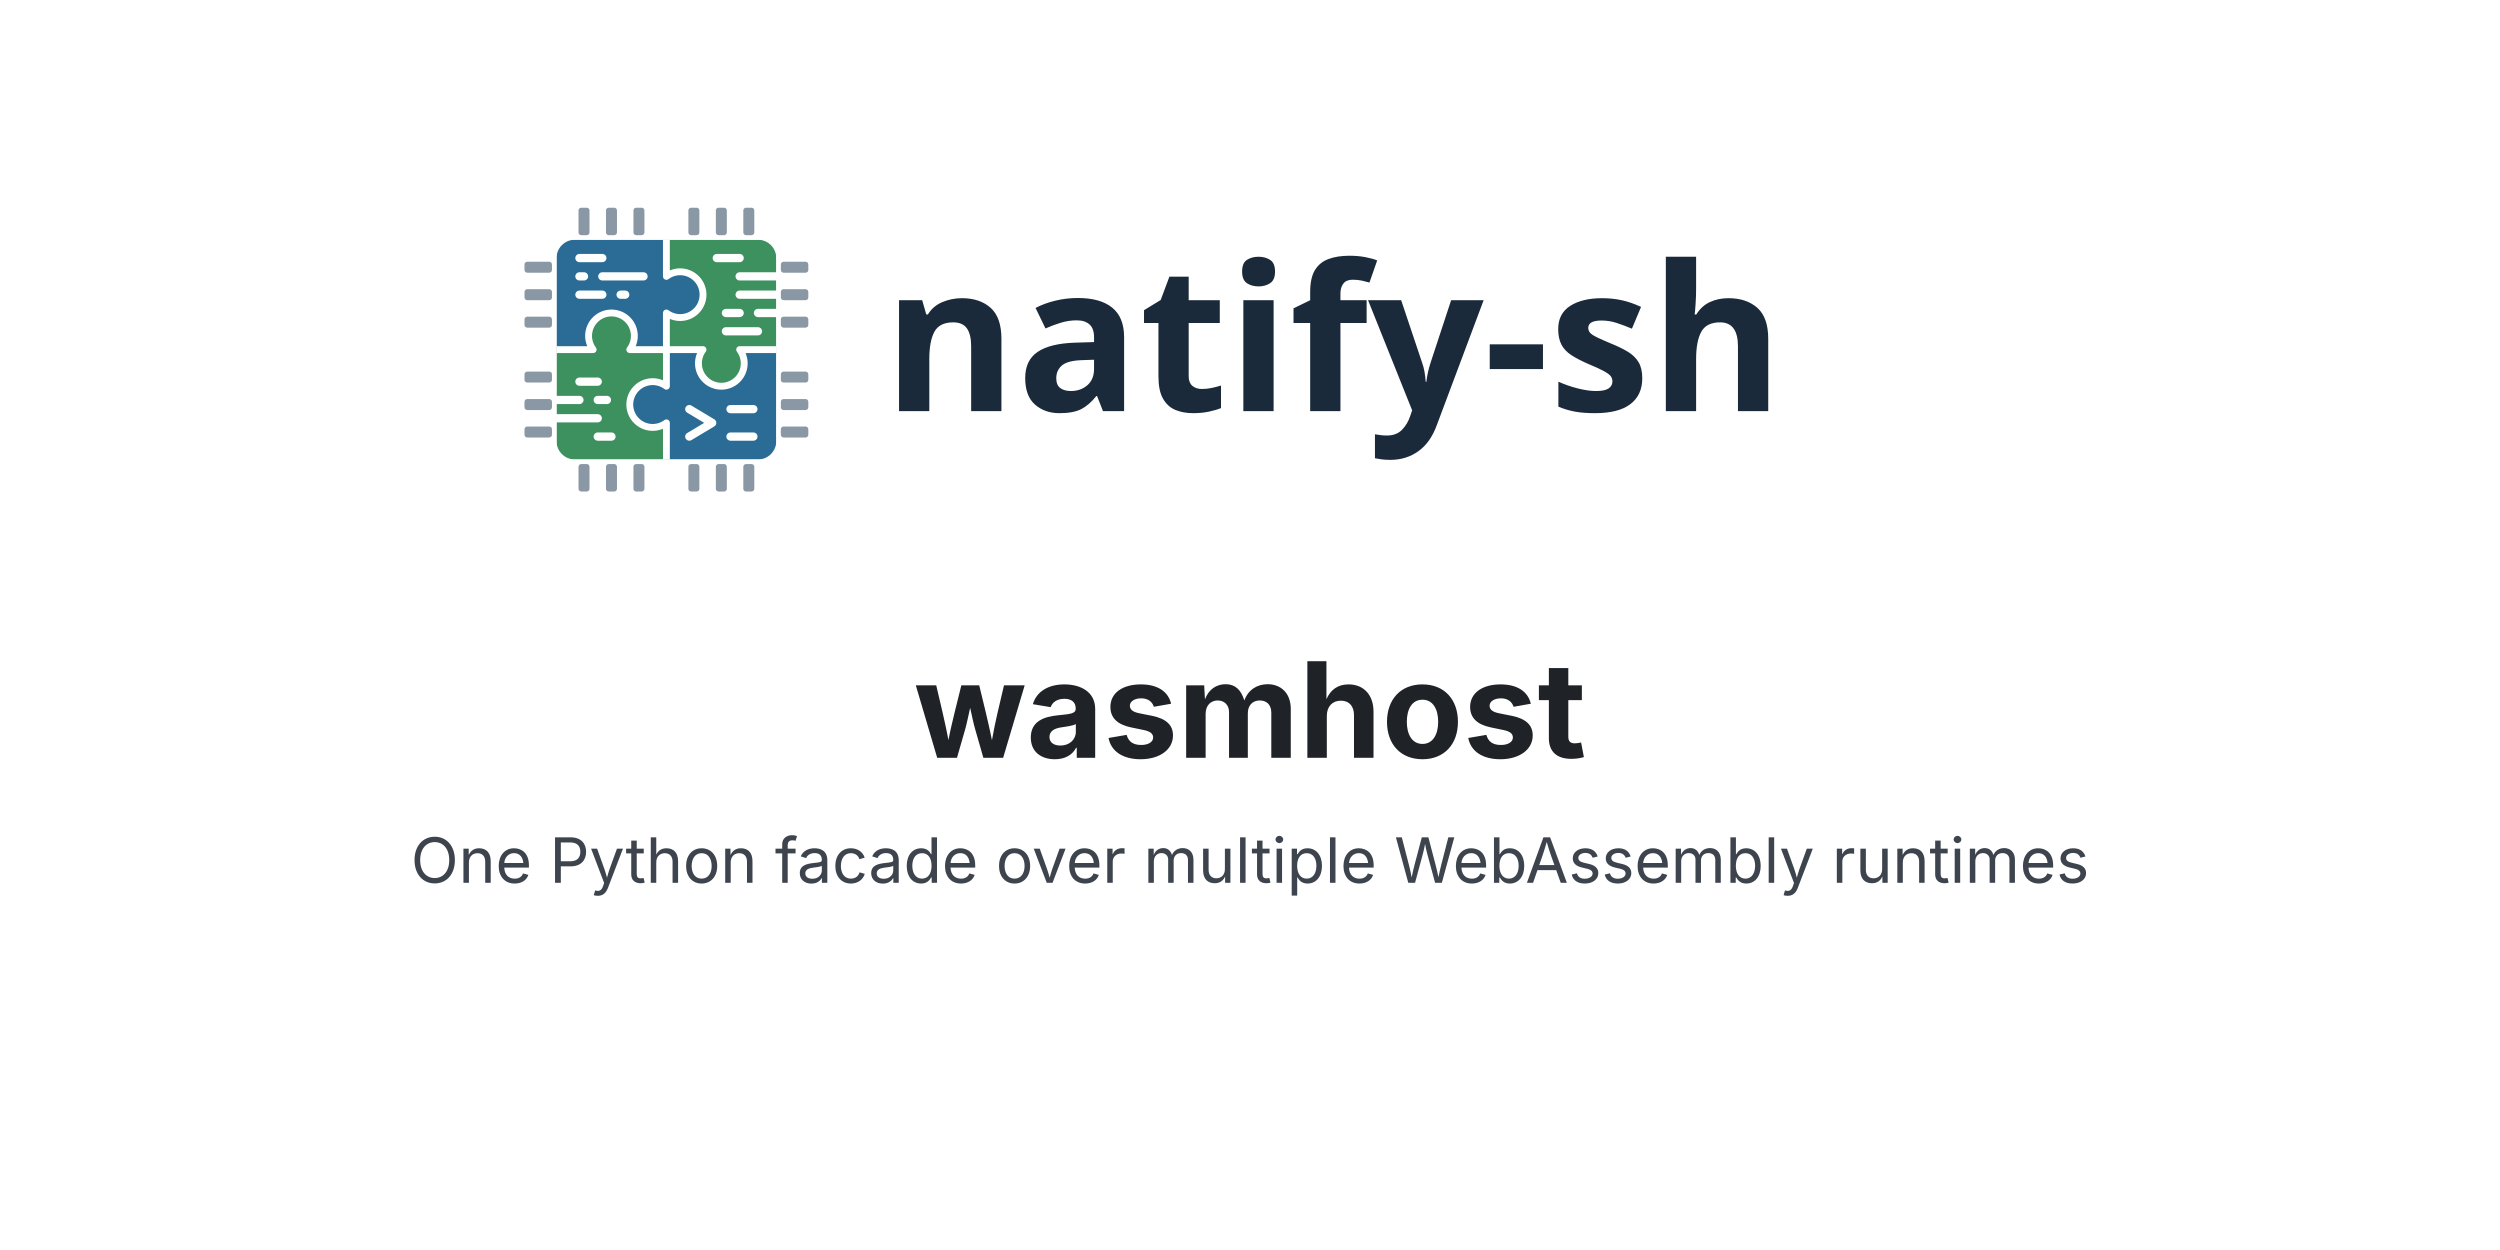
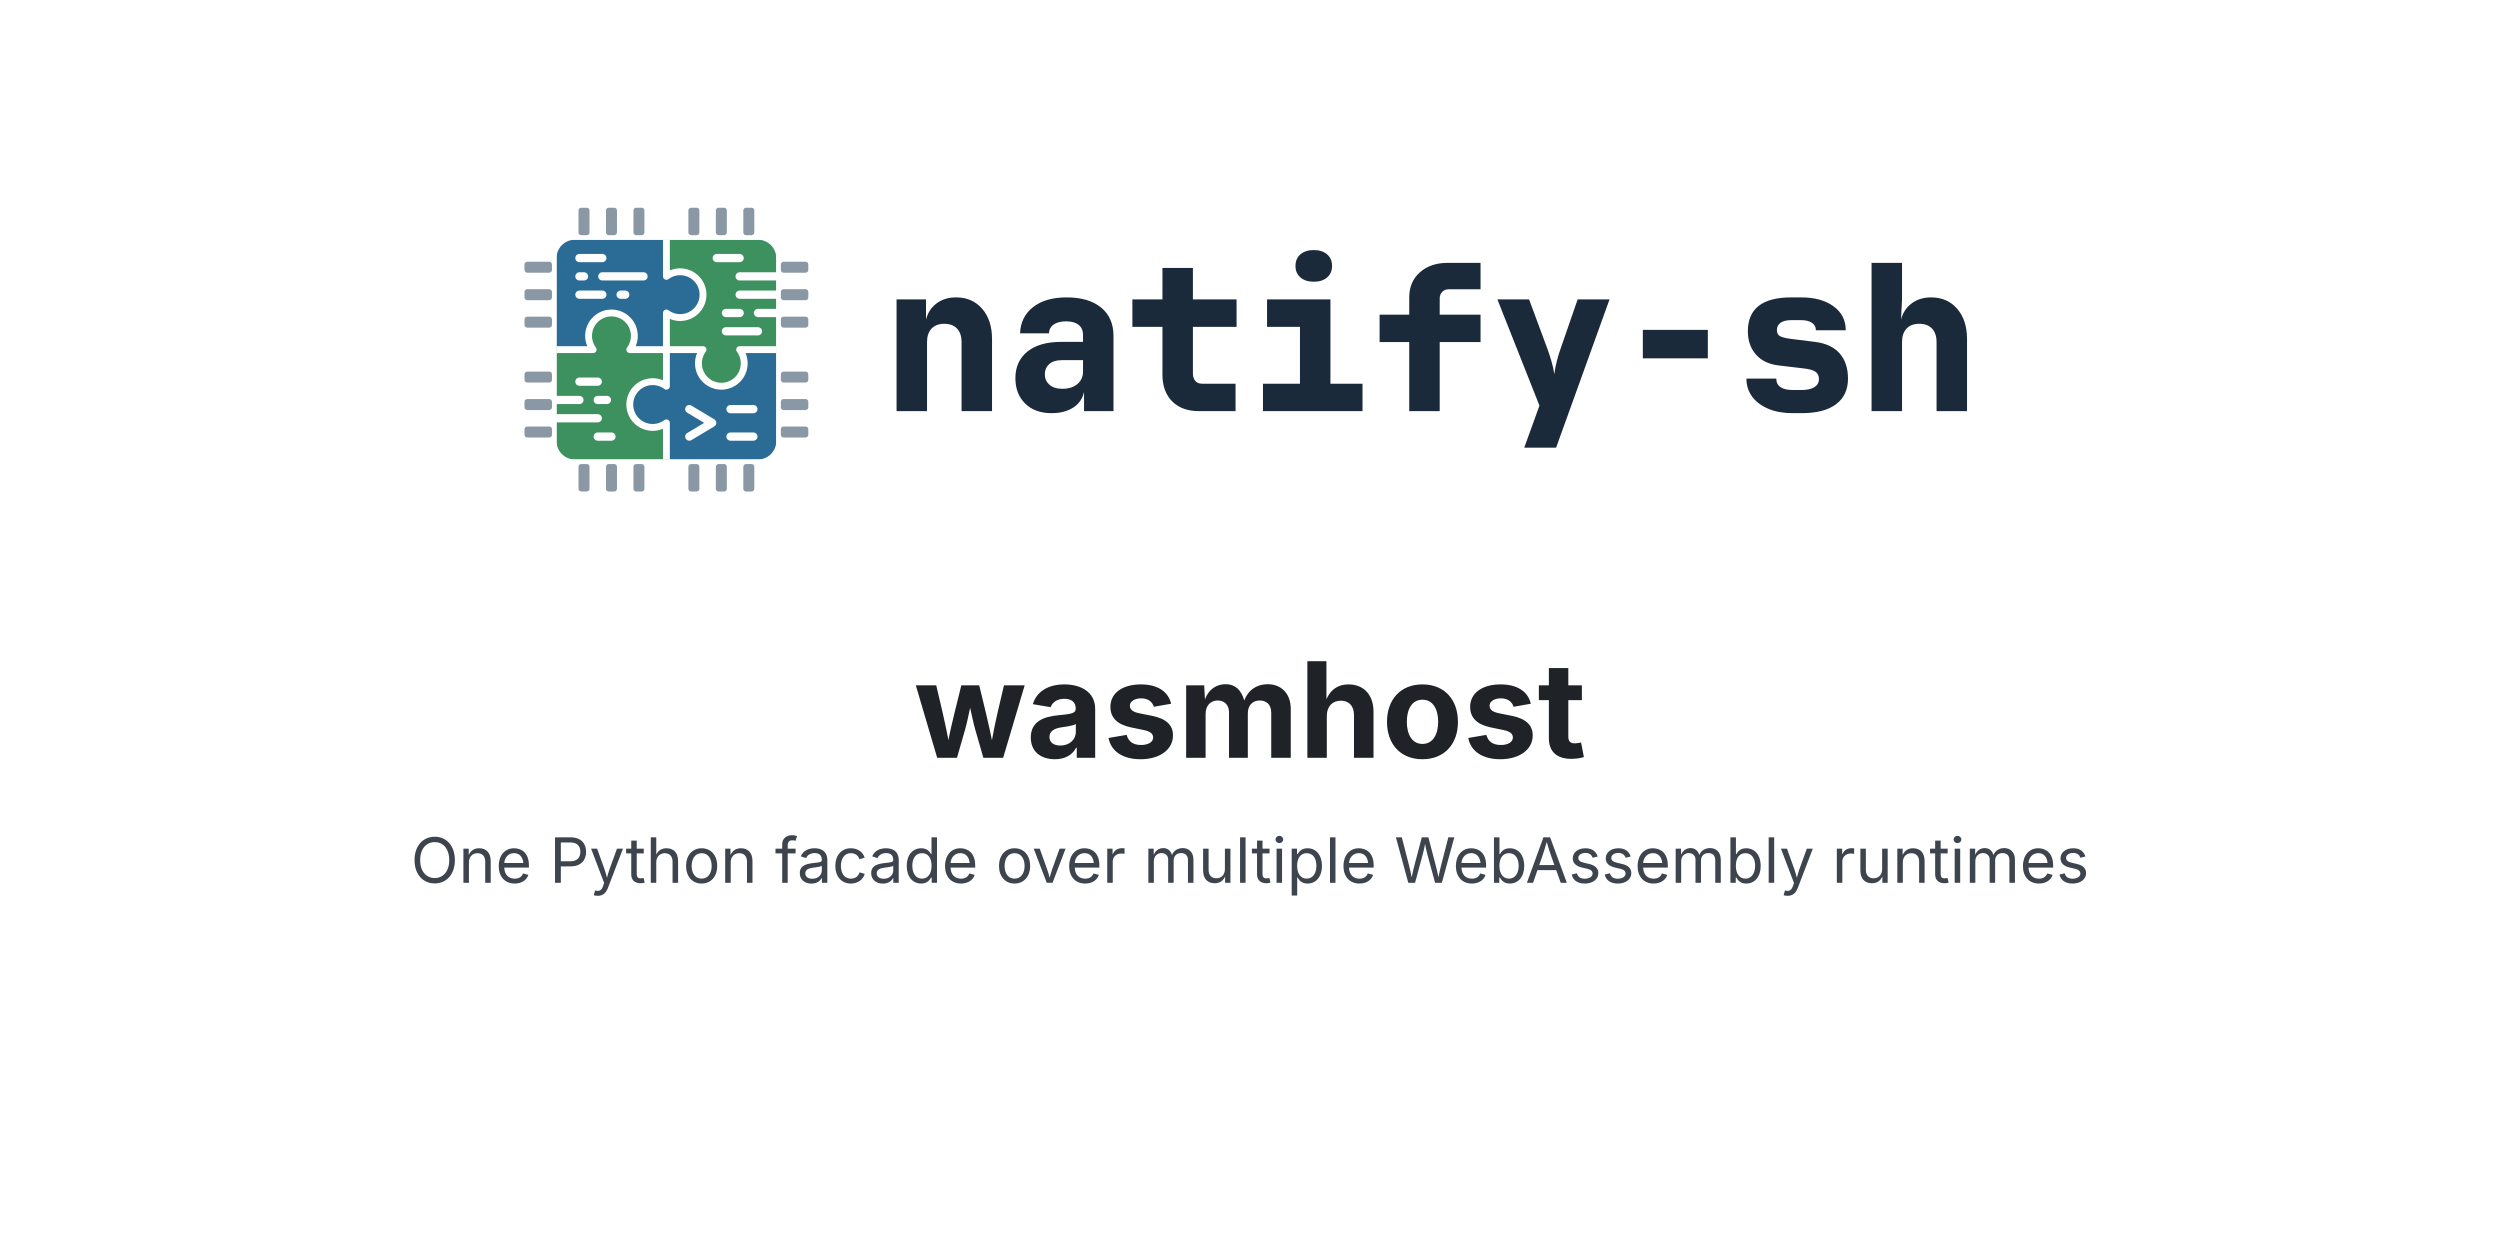
<svg xmlns="http://www.w3.org/2000/svg" width="1280" height="640" viewBox="0 0 1280 640">
  <rect width="1280" height="640" fill="#ffffff" />
  <svg x="266.2" y="104" width="150" height="150" viewBox="0 0 32 32">
    <g fill="#8a97a4">
      <rect x="6.4" y="0.5" width="1.2" height="3" rx="0.3" />
      <rect x="6.4" y="28.5" width="1.2" height="3" rx="0.3" />
      <rect x="0.5" y="6.4" width="3" height="1.2" rx="0.3" />
      <rect x="28.5" y="6.4" width="3" height="1.2" rx="0.3" />
      <rect x="9.4" y="0.5" width="1.2" height="3" rx="0.3" />
      <rect x="9.4" y="28.5" width="1.2" height="3" rx="0.3" />
      <rect x="0.5" y="9.4" width="3" height="1.2" rx="0.3" />
      <rect x="28.5" y="9.4" width="3" height="1.2" rx="0.3" />
      <rect x="12.4" y="0.5" width="1.2" height="3" rx="0.3" />
      <rect x="12.4" y="28.5" width="1.2" height="3" rx="0.3" />
      <rect x="0.5" y="12.4" width="3" height="1.2" rx="0.3" />
      <rect x="28.5" y="12.4" width="3" height="1.2" rx="0.3" />
      <rect x="18.4" y="0.5" width="1.2" height="3" rx="0.3" />
      <rect x="18.4" y="28.5" width="1.2" height="3" rx="0.3" />
      <rect x="0.5" y="18.4" width="3" height="1.2" rx="0.3" />
      <rect x="28.5" y="18.4" width="3" height="1.2" rx="0.3" />
      <rect x="21.4" y="0.5" width="1.2" height="3" rx="0.3" />
      <rect x="21.4" y="28.5" width="1.2" height="3" rx="0.3" />
      <rect x="0.5" y="21.4" width="3" height="1.2" rx="0.3" />
      <rect x="28.5" y="21.4" width="3" height="1.2" rx="0.3" />
      <rect x="24.4" y="0.5" width="1.2" height="3" rx="0.3" />
      <rect x="24.4" y="28.5" width="1.2" height="3" rx="0.3" />
      <rect x="0.5" y="24.4" width="3" height="1.2" rx="0.3" />
      <rect x="28.5" y="24.4" width="3" height="1.2" rx="0.3" />
    </g>
    <g transform="translate(4 4)">
      <mask id="natify-mcu-color-neck4-cut">
        <rect width="24" height="24" rx="2" fill="#fff" />
        <g fill="none" stroke="#000" stroke-width="0.75" stroke-linejoin="round">
          <path d="M12 0V4A2.5 2.5 0 1 1 12 8V12M24 12H20A2.5 2.5 0 1 1 16 12H12M12 24V20A2.5 2.5 0 1 1 12 16V12M0 12H4A2.5 2.5 0 1 1 8 12H12" />
          <path stroke-width="0.9" stroke-linecap="round" d="M2.5 2H5M2.5 4H3M5 4H9.5M2.5 6H5M7 6H7.5M17.5 2H20M20 4H24M20 6H24M18.5 8H20M22 8H24M18.5 10H22M2.5 15.5H4.5M0 17.5H2.5M4.5 17.5H5.5M0 19.5H4.5M4.5 21.5H6M14.5 18.5L17 20L14.5 21.5M19 18.5H21.5M19 21.5H21.5" />
        </g>
      </mask>
      <g mask="url(#natify-mcu-color-neck4-cut)">
        <rect width="12" height="12" fill="#2a6c96" />
        <rect x="12" width="12" height="12" fill="#3c915e" />
        <rect x="12" y="12" width="12" height="12" fill="#2a6c96" />
        <rect y="12" width="12" height="12" fill="#3c915e" />
        <circle cx="13.5" cy="6" r="2.5" fill="#2a6c96" />
        <circle cx="18" cy="13.5" r="2.5" fill="#3c915e" />
        <circle cx="10.5" cy="18" r="2.5" fill="#2a6c96" />
        <circle cx="6" cy="10.5" r="2.5" fill="#3c915e" />
      </g>
    </g>
  </svg>
-   <text x="452.2" y="210.5" font-family="JetBrains Mono" font-weight="800" font-size="104" fill="#1b2a3a">natify-sh</text>
-   <text x="640.0" y="388" text-anchor="middle" font-family="Inter" font-weight="700" font-size="68" fill="#1f2328">wasmhost</text>
-   <text x="640.0" y="452" text-anchor="middle" font-family="Inter" font-size="32" fill="#3d444d">One Python facade over multiple WebAssembly runtimes</text>
+   <path fill="#1b2a3a" d="M459.04 210.5V153.3H474.12V163.7Q475.36 158.5 479.47 155.38Q483.58 152.26 489.51 152.26Q497.83 152.26 502.87 158.08Q507.92 163.91 507.92 173.58V210.5H492.32V175.14Q492.32 170.67 489.98 168.22Q487.64 165.78 483.48 165.78Q479.32 165.78 476.98 168.22Q474.64 170.67 474.64 175.14V210.5ZM538.39 211.54Q529.86 211.54 524.87 206.6Q519.88 201.66 519.88 193.65Q519.88 185.02 526.01 180.03Q532.15 175.04 543.28 175.04H554.51V171.4Q554.51 168.17 552.27 166.35Q550.04 164.53 545.88 164.53Q541.92 164.53 539.58 166.09Q537.24 167.65 537.04 170.67H522.27Q522.58 162.24 528.92 157.25Q535.27 152.26 546.08 152.26Q557.42 152.26 563.76 157.46Q570.11 162.66 570.11 172.02V210.5H555.03V200.62Q553.99 205.72 549.57 208.63Q545.15 211.54 538.39 211.54ZM543.9 199.06Q548.79 199.06 551.65 196.62Q554.51 194.17 554.51 190.22V184.4H543.59Q539.43 184.4 537.19 186.42Q534.96 188.45 534.96 191.68Q534.96 194.9 537.3 196.98Q539.64 199.06 543.9 199.06ZM613.89 210.5Q605.16 210.5 600.16 205.51Q595.17 200.52 595.17 191.78V167.34H579.78V153.3H595.17V137.18H610.77V153.3H633.13V167.34H610.77V191.26Q610.77 193.55 611.97 195Q613.16 196.46 615.45 196.46H632.61V210.5ZM646.65 210.5V196.46H665.58V167.34H648.73V153.3H681.18V196.46H697.61V210.5ZM672.65 144.25Q668.39 144.25 665.84 142.07Q663.29 139.88 663.29 136.14Q663.29 132.4 665.84 130.21Q668.39 128.03 672.65 128.03Q676.92 128.03 679.46 130.21Q682.01 132.4 682.01 136.14Q682.01 139.88 679.46 142.07Q676.92 144.25 672.65 144.25ZM721.53 210.5V175.14H706.35V161.1H721.53V152.26Q721.53 144.25 726.99 139.42Q732.45 134.58 741.29 134.58H758.04V148.1H741.81Q739.73 148.1 738.43 149.4Q737.13 150.7 737.13 152.78V161.1H758.04V175.14H737.13V210.5ZM780.4 229.22 788.2 207.69 766.67 153.3H782.89L792.15 178.26Q793.19 181.07 794.28 184.71Q795.37 188.35 795.79 191.57Q796.2 188.35 797.14 184.71Q798.08 181.07 799.12 178.26L807.75 153.3H824.08L796.72 229.22ZM841.13 183.46V168.9H874.41V183.46ZM917.78 211.54Q910.71 211.54 905.4 209.3Q900.1 207.07 897.14 203.12Q894.17 199.16 894.17 193.86H909.46Q909.46 196.77 911.64 198.23Q913.83 199.68 917.78 199.68H922.36Q926.62 199.68 928.96 198.23Q931.3 196.77 931.3 194.07Q931.3 191.47 929.43 190.27Q927.56 189.08 923.71 188.66L910.6 187.1Q903.01 186.16 898.96 181.43Q894.9 176.7 894.9 169.63Q894.9 152.26 917.16 152.26H922.04Q932.55 152.26 938.79 156.84Q945.03 161.41 945.03 169.11H929.74Q929.74 166.61 927.71 165.26Q925.68 163.91 922.04 163.91H917.16Q913.52 163.91 911.64 165.26Q909.77 166.61 909.77 169Q909.77 171.4 911.59 172.23Q913.41 173.06 916.74 173.48L929.22 175.04Q937.64 176.08 941.91 180.96Q946.17 185.85 946.17 193.86Q946.17 202.28 940.14 206.91Q934.11 211.54 922.36 211.54ZM958.24 210.5V134.58H973.84V153.3L973.32 163.6Q974.67 158.4 978.78 155.33Q982.88 152.26 988.71 152.26Q997.03 152.26 1002.07 158.08Q1007.12 163.91 1007.12 173.58V210.5H991.52V175.14Q991.52 170.67 989.18 168.22Q986.84 165.78 982.68 165.78Q978.52 165.78 976.18 168.22Q973.84 170.67 973.84 175.14V210.5Z" />
+   <path fill="#1f2328" d="M479.84 388H489.97L494.09 373.69C494.99 370.57 495.85 366.32 496.71 362.4C497.58 366.29 498.44 370.54 499.37 373.69L503.49 388H513.61L524.64 350.88H514.04L510.82 364.59C509.86 368.81 508.83 373.49 507.87 378.97C506.81 373.46 505.61 368.78 504.68 364.59L501.36 350.88H492.2L488.81 364.59C487.81 368.81 486.62 373.52 485.59 378.94C484.59 373.42 483.46 368.74 482.57 364.59L479.35 350.88H468.89ZM540.11 388.73C545.59 388.73 549.17 386.31 550.97 382.85H551.3V388H560.73V363C560.73 354 552.96 350.41 544.99 350.41C536.69 350.41 530.71 354.1 528.82 360.54L537.95 362.07C538.75 359.68 541.1 357.79 544.96 357.79C548.67 357.79 550.77 359.58 550.77 362.73V362.9C550.77 365.32 548.14 365.59 541.77 366.22C534.46 366.92 527.76 369.31 527.76 377.61C527.76 384.95 533.04 388.73 540.11 388.73ZM542.93 381.72C539.64 381.72 537.32 380.23 537.32 377.34C537.32 374.35 539.78 372.93 543.46 372.39C545.65 372.1 549.6 371.56 550.83 370.7V374.72C550.83 378.64 547.58 381.72 542.93 381.72ZM583.97 388.73C593.7 388.73 600.57 383.85 600.57 376.54C600.57 371.27 597.12 367.98 589.95 366.52L583.27 365.19C579.75 364.46 578.49 363.16 578.49 361.3C578.49 359.08 581.01 357.55 584.27 357.55C587.89 357.55 589.98 359.35 590.78 361.87L599.61 360.31C598.21 354.27 592.93 350.41 584.14 350.41C574.74 350.41 568.53 354.8 568.53 361.94C568.53 367.48 572.05 371 579.22 372.46L585.63 373.79C588.88 374.45 590.41 375.65 590.41 377.61C590.41 379.83 588.05 381.43 584.27 381.43C580.18 381.43 577.79 379.73 576.83 376.25L567.57 377.84C568.86 384.75 575 388.73 583.97 388.73ZM607.31 388H617.27V365.55C617.27 361.11 619.96 358.65 623.48 358.65C626.87 358.65 629.26 360.97 629.26 364.59V388H638.89V365.16C638.89 361.27 641.21 358.65 645 358.65C648.35 358.65 650.87 360.67 650.87 364.86V388H660.87V362.96C660.87 354.9 655.82 350.31 649.01 350.31C643.9 350.31 639.19 352.94 637.09 358.65C635.37 353 632.28 350.31 627.53 350.31C623.08 350.31 618.93 352.67 616.94 358.08L616.54 350.88H607.31ZM679.33 366.52C679.33 361.6 682.28 358.75 686.53 358.75C690.72 358.75 693.24 361.5 693.24 366.12V388H703.24V364.39C703.24 355.69 698.16 350.41 690.45 350.41C684.94 350.41 681.29 353.14 679.13 357.98V338.53H669.37V388H679.33ZM728.3 388.73C739.46 388.73 746.47 381.03 746.47 369.61C746.47 358.12 739.46 350.41 728.3 350.41C717.11 350.41 710.14 358.12 710.14 369.61C710.14 381.03 717.11 388.73 728.3 388.73ZM728.3 380.89C722.99 380.89 720.3 376.05 720.3 369.57C720.3 363 722.99 358.25 728.3 358.25C733.62 358.25 736.34 363.03 736.34 369.57C736.34 376.05 733.62 380.89 728.3 380.89ZM768.15 388.73C777.88 388.73 784.75 383.85 784.75 376.54C784.75 371.27 781.3 367.98 774.12 366.52L767.45 365.19C763.93 364.46 762.67 363.16 762.67 361.3C762.67 359.08 765.19 357.55 768.45 357.55C772.07 357.55 774.16 359.35 774.95 361.87L783.79 360.31C782.39 354.27 777.11 350.41 768.31 350.41C758.92 350.41 752.71 354.8 752.71 361.94C752.71 367.48 756.23 371 763.4 372.46L769.81 373.79C773.06 374.45 774.59 375.65 774.59 377.61C774.59 379.83 772.23 381.43 768.45 381.43C764.36 381.43 761.97 379.73 761.01 376.25L751.75 377.84C753.04 384.75 759.18 388.73 768.15 388.73ZM809.92 350.88H802.98V342.05H793.02V350.88H787.9V358.48H793.02V378.01C793.02 384.81 797.07 388.53 804.5 388.53C806.5 388.53 808.72 388.3 810.95 387.63L809.52 380.16C808.79 380.36 807.13 380.6 806.36 380.6C803.94 380.6 802.98 379.5 802.98 377.14V358.48H809.92Z" />
+   <path fill="#3d444d" d="M222.59 452.31C228.55 452.31 232.9 447.75 232.9 440.38C232.9 432.98 228.55 428.41 222.59 428.41C216.62 428.41 212.24 432.98 212.24 440.38C212.24 447.75 216.62 452.31 222.59 452.31ZM222.59 449.56C218.4 449.56 215.13 446.31 215.13 440.38C215.13 434.41 218.4 431.16 222.59 431.16C226.74 431.16 230.01 434.39 230.01 440.38C230.01 446.33 226.74 449.56 222.59 449.56ZM240.09 441.53C240.09 438.55 241.98 436.84 244.49 436.84C246.93 436.84 248.43 438.45 248.43 441.14V452H251.24V440.91C251.24 436.48 248.87 434.31 245.34 434.31C242.99 434.31 241.12 435.3 239.99 437.77L239.98 434.53H237.27V452H240.09ZM263.52 452.38C267.1 452.38 269.71 450.58 270.52 447.94L267.8 447.19C267.15 448.97 265.6 449.88 263.54 449.88C260.45 449.88 258.32 447.88 258.18 444.22H270.8V443.05C270.8 436.59 266.9 434.31 263.2 434.31C258.43 434.31 255.34 438.05 255.34 443.41C255.34 448.78 258.46 452.38 263.52 452.38ZM258.2 441.84C258.37 439.17 260.2 436.81 263.2 436.81C266.07 436.81 267.68 438.88 267.95 441.84ZM284.18 452H287.15V443.58H292.16C297.59 443.58 300.09 440.28 300.09 436.12C300.09 431.98 297.59 428.72 292.15 428.72H284.18ZM287.15 440.97V431.33H291.99C295.71 431.33 297.13 433.38 297.13 436.12C297.13 438.89 295.71 440.97 292.02 440.97ZM303.99 458.33C304.29 458.47 305.05 458.66 306.05 458.66C308.52 458.66 310.21 457.39 311.27 454.61L318.95 434.53H315.88L312.13 444.89C311.59 446.41 311.18 447.92 310.79 449.38C310.38 447.92 309.99 446.42 309.45 444.89L305.73 434.53H302.65L309.32 452.09L308.82 453.55C307.96 456.05 306.73 456.42 305.01 455.97L304.71 455.89ZM329.6 434.53H326.01V430.38H323.2V434.53H320.57V436.94H323.2V447.69C323.2 450.55 324.98 452.22 327.99 452.22C328.71 452.22 329.51 452.11 330.09 451.91L329.51 449.53C329.04 449.62 328.43 449.72 328.07 449.72C326.59 449.72 326.01 449.03 326.01 447.47V436.94H329.6ZM336.01 441.53C336.01 438.55 337.9 436.84 340.41 436.84C342.85 436.84 344.35 438.45 344.35 441.14V452H347.18V440.91C347.18 436.48 344.79 434.31 341.26 434.31C338.98 434.31 337.15 435.23 336.01 437.56V428.72H333.2V452H336.01ZM359.23 452.38C363.99 452.38 367.21 448.77 367.21 443.38C367.21 437.91 363.99 434.31 359.23 434.31C354.48 434.31 351.27 437.91 351.27 443.38C351.27 448.77 354.48 452.38 359.23 452.38ZM359.23 449.86C355.74 449.86 354.13 446.81 354.13 443.38C354.13 439.89 355.74 436.83 359.23 436.83C362.76 436.83 364.37 439.91 364.37 443.38C364.37 446.81 362.76 449.86 359.23 449.86ZM374.12 441.53C374.12 438.55 376.01 436.84 378.52 436.84C380.96 436.84 382.46 438.45 382.46 441.14V452H385.27V440.91C385.27 436.48 382.9 434.31 379.37 434.31C377.02 434.31 375.15 435.3 374.02 437.77L374.01 434.53H371.3V452H374.12ZM407.34 434.53H403.3V432.83C403.3 431.14 404.05 430.23 405.79 430.23C406.57 430.23 407.01 430.41 407.3 430.5L408.09 428.09C407.66 427.91 406.79 427.62 405.46 427.62C402.91 427.62 400.49 429.17 400.49 432.2V434.53H397.05V436.94H400.49V452H403.3V436.94H407.34ZM415.45 452.41C418.4 452.41 420.04 450.86 420.63 449.62H420.82V452H423.59V440.48C423.59 435.03 419.38 434.31 417.04 434.31C414.34 434.31 411.34 435.28 409.99 438.45L412.7 439.34C413.24 438.12 414.6 436.78 417.12 436.78C419.54 436.78 420.77 438.03 420.77 440.2V440.3C420.77 441.59 419.4 441.5 416.29 441.89C413.05 442.3 409.49 443.03 409.49 447.03C409.49 450.47 412.13 452.41 415.45 452.41ZM415.93 449.92C413.84 449.92 412.32 448.98 412.32 447.17C412.32 445.19 414.12 444.53 416.16 444.27C417.24 444.12 420.3 443.81 420.77 443.27V445.69C420.77 447.83 419.04 449.92 415.93 449.92ZM435.63 452.38C439.05 452.38 441.84 450.52 442.77 447.41L440.09 446.64C439.57 448.53 437.98 449.86 435.63 449.86C432.15 449.86 430.54 446.81 430.54 443.38C430.54 439.89 432.15 436.83 435.63 436.83C437.93 436.83 439.49 438.11 440.01 439.91L442.71 439.14C441.76 436.09 439.01 434.31 435.63 434.31C430.88 434.31 427.68 437.91 427.68 443.38C427.68 448.77 430.88 452.38 435.63 452.38ZM452.01 452.41C454.96 452.41 456.6 450.86 457.2 449.62H457.38V452H460.15V440.48C460.15 435.03 455.95 434.31 453.6 434.31C450.9 434.31 447.9 435.28 446.55 438.45L449.26 439.34C449.8 438.12 451.16 436.78 453.68 436.78C456.1 436.78 457.34 438.03 457.34 440.2V440.3C457.34 441.59 455.96 441.5 452.85 441.89C449.62 442.3 446.05 443.03 446.05 447.03C446.05 450.47 448.7 452.41 452.01 452.41ZM452.49 449.92C450.4 449.92 448.88 448.98 448.88 447.17C448.88 445.19 450.68 444.53 452.73 444.27C453.8 444.12 456.87 443.81 457.34 443.27V445.69C457.34 447.83 455.6 449.92 452.49 449.92ZM471.63 452.38C474.96 452.38 476.13 450.27 476.71 449.3H477.02V452H479.74V428.72H476.93V437.33H476.71C476.13 436.41 475.05 434.31 471.65 434.31C467.29 434.31 464.24 437.78 464.24 443.31C464.24 448.88 467.27 452.38 471.63 452.38ZM472.05 449.86C468.79 449.86 467.1 446.95 467.1 443.28C467.1 439.66 468.74 436.83 472.05 436.83C475.27 436.83 476.96 439.42 476.96 443.28C476.96 447.17 475.23 449.86 472.05 449.86ZM492.02 452.38C495.6 452.38 498.21 450.58 499.02 447.94L496.3 447.19C495.65 448.97 494.1 449.88 492.04 449.88C488.95 449.88 486.82 447.88 486.68 444.22H499.3V443.05C499.3 436.59 495.4 434.31 491.7 434.31C486.93 434.31 483.84 438.05 483.84 443.41C483.84 448.78 486.96 452.38 492.02 452.38ZM486.7 441.84C486.87 439.17 488.7 436.81 491.7 436.81C494.57 436.81 496.18 438.88 496.45 441.84ZM519.45 452.38C524.21 452.38 527.43 448.77 527.43 443.38C527.43 437.91 524.21 434.31 519.45 434.31C514.7 434.31 511.49 437.91 511.49 443.38C511.49 448.77 514.7 452.38 519.45 452.38ZM519.45 449.86C515.96 449.86 514.35 446.81 514.35 443.38C514.35 439.89 515.96 436.83 519.45 436.83C522.98 436.83 524.59 439.91 524.59 443.38C524.59 446.81 522.98 449.86 519.45 449.86ZM535.95 452H538.9L545.57 434.53H542.49L538.77 444.89C538.23 446.41 537.82 447.94 537.43 449.39C537.02 447.94 536.62 446.41 536.07 444.89L532.35 434.53H529.27ZM555.6 452.38C559.18 452.38 561.79 450.58 562.6 447.94L559.88 447.19C559.23 448.97 557.68 449.88 555.62 449.88C552.52 449.88 550.4 447.88 550.26 444.22H562.88V443.05C562.88 436.59 558.98 434.31 555.27 434.31C550.51 434.31 547.41 438.05 547.41 443.41C547.41 448.78 550.54 452.38 555.6 452.38ZM550.27 441.84C550.45 439.17 552.27 436.81 555.27 436.81C558.15 436.81 559.76 438.88 560.02 441.84ZM566.91 452H569.73V441.06C569.73 438.7 571.57 437 574.09 437C574.84 437 575.6 437.12 575.77 437.16V434.33C575.45 434.31 574.76 434.28 574.35 434.28C572.27 434.28 570.46 435.45 569.82 437.22H569.63V434.53H566.91ZM587.96 452H590.77V441C590.77 438.22 592.63 436.78 594.68 436.78C596.65 436.78 598.1 438.08 598.1 440.02V452H600.91V440.59C600.91 438.39 602.35 436.78 604.71 436.78C606.59 436.78 608.23 437.78 608.23 440.3V452H611.05V440.22C611.05 436.17 608.59 434.22 605.55 434.22C603.02 434.22 600.88 435.58 600.05 437.78C599.43 435.62 597.9 434.22 595.6 434.22C593.54 434.22 591.57 435.38 590.71 437.73L590.7 434.53H587.96ZM621.91 452.22C624.21 452.22 626.12 451.28 627.26 448.73V452H629.98V434.53H627.15V445C627.15 447.98 625.26 449.69 622.76 449.69C620.32 449.69 618.8 448.08 618.8 445.39V434.53H615.99V445.62C615.99 450.05 618.38 452.22 621.91 452.22ZM637.73 428.72H634.91V452H637.73ZM650.01 434.53H646.41V430.38H643.6V434.53H640.98V436.94H643.6V447.69C643.6 450.55 645.38 452.22 648.4 452.22C649.12 452.22 649.91 452.11 650.49 451.91L649.91 449.53C649.45 449.62 648.84 449.72 648.48 449.72C646.99 449.72 646.41 449.03 646.41 447.47V436.94H650.01ZM653.6 452H656.41V434.53H653.6ZM655.02 431.67C656.1 431.67 656.99 430.84 656.99 429.81C656.99 428.78 656.1 427.95 655.02 427.95C653.96 427.95 653.07 428.78 653.07 429.81C653.07 430.84 653.96 431.67 655.02 431.67ZM661.35 458.53H664.16V449.3H664.38C664.96 450.27 666.13 452.38 669.46 452.38C673.82 452.38 676.85 448.88 676.85 443.31C676.85 437.78 673.8 434.31 669.45 434.31C666.04 434.31 664.96 436.41 664.38 437.33H664.07V434.53H661.35ZM669.04 449.86C665.87 449.86 664.13 447.17 664.13 443.28C664.13 439.42 665.82 436.83 669.04 436.83C672.35 436.83 673.99 439.66 673.99 443.28C673.99 446.95 672.3 449.86 669.04 449.86ZM683.76 428.72H680.95V452H683.76ZM696.04 452.38C699.62 452.38 702.23 450.58 703.04 447.94L700.32 447.19C699.66 448.97 698.12 449.88 696.05 449.88C692.96 449.88 690.84 447.88 690.7 444.22H703.32V443.05C703.32 436.59 699.41 434.31 695.71 434.31C690.95 434.31 687.85 438.05 687.85 443.41C687.85 448.78 690.98 452.38 696.04 452.38ZM690.71 441.84C690.88 439.17 692.71 436.81 695.71 436.81C698.59 436.81 700.2 438.88 700.46 441.84ZM721.04 452H724.51L728.49 437.25C728.95 435.56 729.29 433.98 729.63 432.08C729.99 434.12 730.37 435.77 730.77 437.25L734.77 452H738.23L744.6 428.72H741.54L737.87 443C737.37 444.97 736.9 446.98 736.49 449.14C736.05 446.98 735.59 444.97 735.07 443L731.34 428.72H727.96L724.2 443C723.66 445 723.21 447.05 722.79 449.23C722.37 447.05 721.91 445 721.41 443L717.73 428.72H714.7ZM753.6 452.38C757.18 452.38 759.79 450.58 760.6 447.94L757.88 447.19C757.23 448.97 755.68 449.88 753.62 449.88C750.52 449.88 748.4 447.88 748.26 444.22H760.88V443.05C760.88 436.59 756.98 434.31 753.27 434.31C748.51 434.31 745.41 438.05 745.41 443.41C745.41 448.78 748.54 452.38 753.6 452.38ZM748.27 441.84C748.45 439.17 750.27 436.81 753.27 436.81C756.15 436.81 757.76 438.88 758.02 441.84ZM773.02 452.38C777.38 452.38 780.41 448.88 780.41 443.31C780.41 437.78 777.37 434.31 773.01 434.31C769.6 434.31 768.52 436.41 767.95 437.33H767.73V428.72H764.91V452H767.63V449.3H767.95C768.52 450.27 769.7 452.38 773.02 452.38ZM772.6 449.86C769.43 449.86 767.7 447.17 767.7 443.28C767.7 439.42 769.38 436.83 772.6 436.83C775.91 436.83 777.55 439.66 777.55 443.28C777.55 446.95 775.87 449.86 772.6 449.86ZM781.77 452H784.93L787.18 445.5H796.77L799.1 452H802.23L793.66 428.72H790.23ZM788.09 442.91 789.73 438.19C790.23 436.75 790.95 434.53 791.93 431.09C792.91 434.47 793.6 436.62 794.16 438.19L795.85 442.91ZM811.45 452.38C815.54 452.38 818.34 450.14 818.34 447.08C818.34 444.69 816.85 443.11 813.68 442.36L811.04 441.73C808.99 441.25 808.1 440.53 808.1 439.23C808.1 437.78 809.66 436.7 811.74 436.7C813.99 436.7 814.98 437.92 815.46 439.17L818.01 438.52C817.21 436.06 815.32 434.31 811.73 434.31C808.01 434.31 805.26 436.41 805.26 439.41C805.26 441.86 806.77 443.42 809.95 444.17L812.85 444.86C814.57 445.27 815.41 446.06 815.41 447.27C815.41 448.7 813.85 449.91 811.41 449.91C809.32 449.91 807.9 449.05 807.4 447.12L804.73 447.77C805.35 450.78 807.85 452.38 811.45 452.38ZM828.34 452.38C832.43 452.38 835.23 450.14 835.23 447.08C835.23 444.69 833.74 443.11 830.57 442.36L827.93 441.73C825.88 441.25 824.99 440.53 824.99 439.23C824.99 437.78 826.55 436.7 828.63 436.7C830.88 436.7 831.87 437.92 832.35 439.17L834.9 438.52C834.1 436.06 832.21 434.31 828.62 434.31C824.9 434.31 822.15 436.41 822.15 439.41C822.15 441.86 823.66 443.42 826.84 444.17L829.74 444.86C831.46 445.27 832.3 446.06 832.3 447.27C832.3 448.7 830.74 449.91 828.3 449.91C826.21 449.91 824.79 449.05 824.29 447.12L821.62 447.77C822.24 450.78 824.74 452.38 828.34 452.38ZM846.63 452.38C850.21 452.38 852.82 450.58 853.63 447.94L850.91 447.19C850.26 448.97 848.71 449.88 846.65 449.88C843.55 449.88 841.43 447.88 841.29 444.22H853.91V443.05C853.91 436.59 850.01 434.31 846.3 434.31C841.54 434.31 838.45 438.05 838.45 443.41C838.45 448.78 841.57 452.38 846.63 452.38ZM841.3 441.84C841.48 439.17 843.3 436.81 846.3 436.81C849.18 436.81 850.79 438.88 851.05 441.84ZM857.95 452H860.76V441C860.76 438.22 862.62 436.78 864.66 436.78C866.63 436.78 868.09 438.08 868.09 440.02V452H870.9V440.59C870.9 438.39 872.34 436.78 874.7 436.78C876.57 436.78 878.21 437.78 878.21 440.3V452H881.04V440.22C881.04 436.17 878.57 434.22 875.54 434.22C873.01 434.22 870.87 435.58 870.04 437.78C869.41 435.62 867.88 434.22 865.59 434.22C863.52 434.22 861.55 435.38 860.7 437.73L860.68 434.53H857.95ZM894.09 452.38C898.45 452.38 901.48 448.88 901.48 443.31C901.48 437.78 898.43 434.31 894.07 434.31C890.66 434.31 889.59 436.41 889.01 437.33H888.79V428.72H885.98V452H888.7V449.3H889.01C889.59 450.27 890.76 452.38 894.09 452.38ZM893.66 449.86C890.49 449.86 888.76 447.17 888.76 443.28C888.76 439.42 890.45 436.83 893.66 436.83C896.98 436.83 898.62 439.66 898.62 443.28C898.62 446.95 896.93 449.86 893.66 449.86ZM908.38 428.72H905.57V452H908.38ZM913.2 458.33C913.49 458.47 914.26 458.66 915.26 458.66C917.73 458.66 919.41 457.39 920.48 454.61L928.15 434.53H925.09L921.34 444.89C920.79 446.41 920.38 447.92 919.99 449.38C919.59 447.92 919.2 446.42 918.65 444.89L914.93 434.53H911.85L918.52 452.09L918.02 453.55C917.16 456.05 915.93 456.42 914.21 455.97L913.91 455.89ZM940.46 452H943.27V441.06C943.27 438.7 945.12 437 947.63 437C948.38 437 949.15 437.12 949.32 437.16V434.33C948.99 434.31 948.3 434.28 947.9 434.28C945.82 434.28 944.01 435.45 943.37 437.22H943.18V434.53H940.46ZM958.43 452.22C960.73 452.22 962.63 451.28 963.77 448.73V452H966.49V434.53H963.66V445C963.66 447.98 961.77 449.69 959.27 449.69C956.84 449.69 955.32 448.08 955.32 445.39V434.53H952.51V445.62C952.51 450.05 954.9 452.22 958.43 452.22ZM974.24 441.53C974.24 438.55 976.13 436.84 978.65 436.84C981.09 436.84 982.59 438.45 982.59 441.14V452H985.4V440.91C985.4 436.48 983.02 434.31 979.49 434.31C977.15 434.31 975.27 435.3 974.15 437.77L974.13 434.53H971.43V452H974.24ZM997.21 434.53H993.62V430.38H990.8V434.53H988.18V436.94H990.8V447.69C990.8 450.55 992.59 452.22 995.6 452.22C996.32 452.22 997.12 452.11 997.7 451.91L997.12 449.53C996.65 449.62 996.04 449.72 995.68 449.72C994.2 449.72 993.62 449.03 993.62 447.47V436.94H997.21ZM1000.8 452H1003.62V434.53H1000.8ZM1002.23 431.67C1003.3 431.67 1004.2 430.84 1004.2 429.81C1004.2 428.78 1003.3 427.95 1002.23 427.95C1001.16 427.95 1000.27 428.78 1000.27 429.81C1000.27 430.84 1001.16 431.67 1002.23 431.67ZM1008.55 452H1011.37V441C1011.37 438.22 1013.23 436.78 1015.27 436.78C1017.24 436.78 1018.7 438.08 1018.7 440.02V452H1021.51V440.59C1021.51 438.39 1022.95 436.78 1025.3 436.78C1027.18 436.78 1028.82 437.78 1028.82 440.3V452H1031.65V440.22C1031.65 436.17 1029.18 434.22 1026.15 434.22C1023.62 434.22 1021.48 435.58 1020.65 437.78C1020.02 435.62 1018.49 434.22 1016.2 434.22C1014.13 434.22 1012.16 435.38 1011.3 437.73L1011.29 434.53H1008.55ZM1043.93 452.38C1047.51 452.38 1050.12 450.58 1050.93 447.94L1048.21 447.19C1047.55 448.97 1046.01 449.88 1043.95 449.88C1040.85 449.88 1038.73 447.88 1038.59 444.22H1051.21V443.05C1051.21 436.59 1047.3 434.31 1043.6 434.31C1038.84 434.31 1035.74 438.05 1035.74 443.41C1035.74 448.78 1038.87 452.38 1043.93 452.38ZM1038.6 441.84C1038.77 439.17 1040.6 436.81 1043.6 436.81C1046.48 436.81 1048.09 438.88 1048.35 441.84ZM1061.18 452.38C1065.27 452.38 1068.07 450.14 1068.07 447.08C1068.07 444.69 1066.59 443.11 1063.41 442.36L1060.77 441.73C1058.73 441.25 1057.84 440.53 1057.84 439.23C1057.84 437.78 1059.4 436.7 1061.48 436.7C1063.73 436.7 1064.71 437.92 1065.2 439.17L1067.74 438.52C1066.95 436.06 1065.05 434.31 1061.46 434.31C1057.74 434.31 1054.99 436.41 1054.99 439.41C1054.99 441.86 1056.51 443.42 1059.68 444.17L1062.59 444.86C1064.3 445.27 1065.15 446.06 1065.15 447.27C1065.15 448.7 1063.59 449.91 1061.15 449.91C1059.05 449.91 1057.63 449.05 1057.13 447.12L1054.46 447.77C1055.09 450.78 1057.59 452.38 1061.18 452.38Z" />
</svg>
